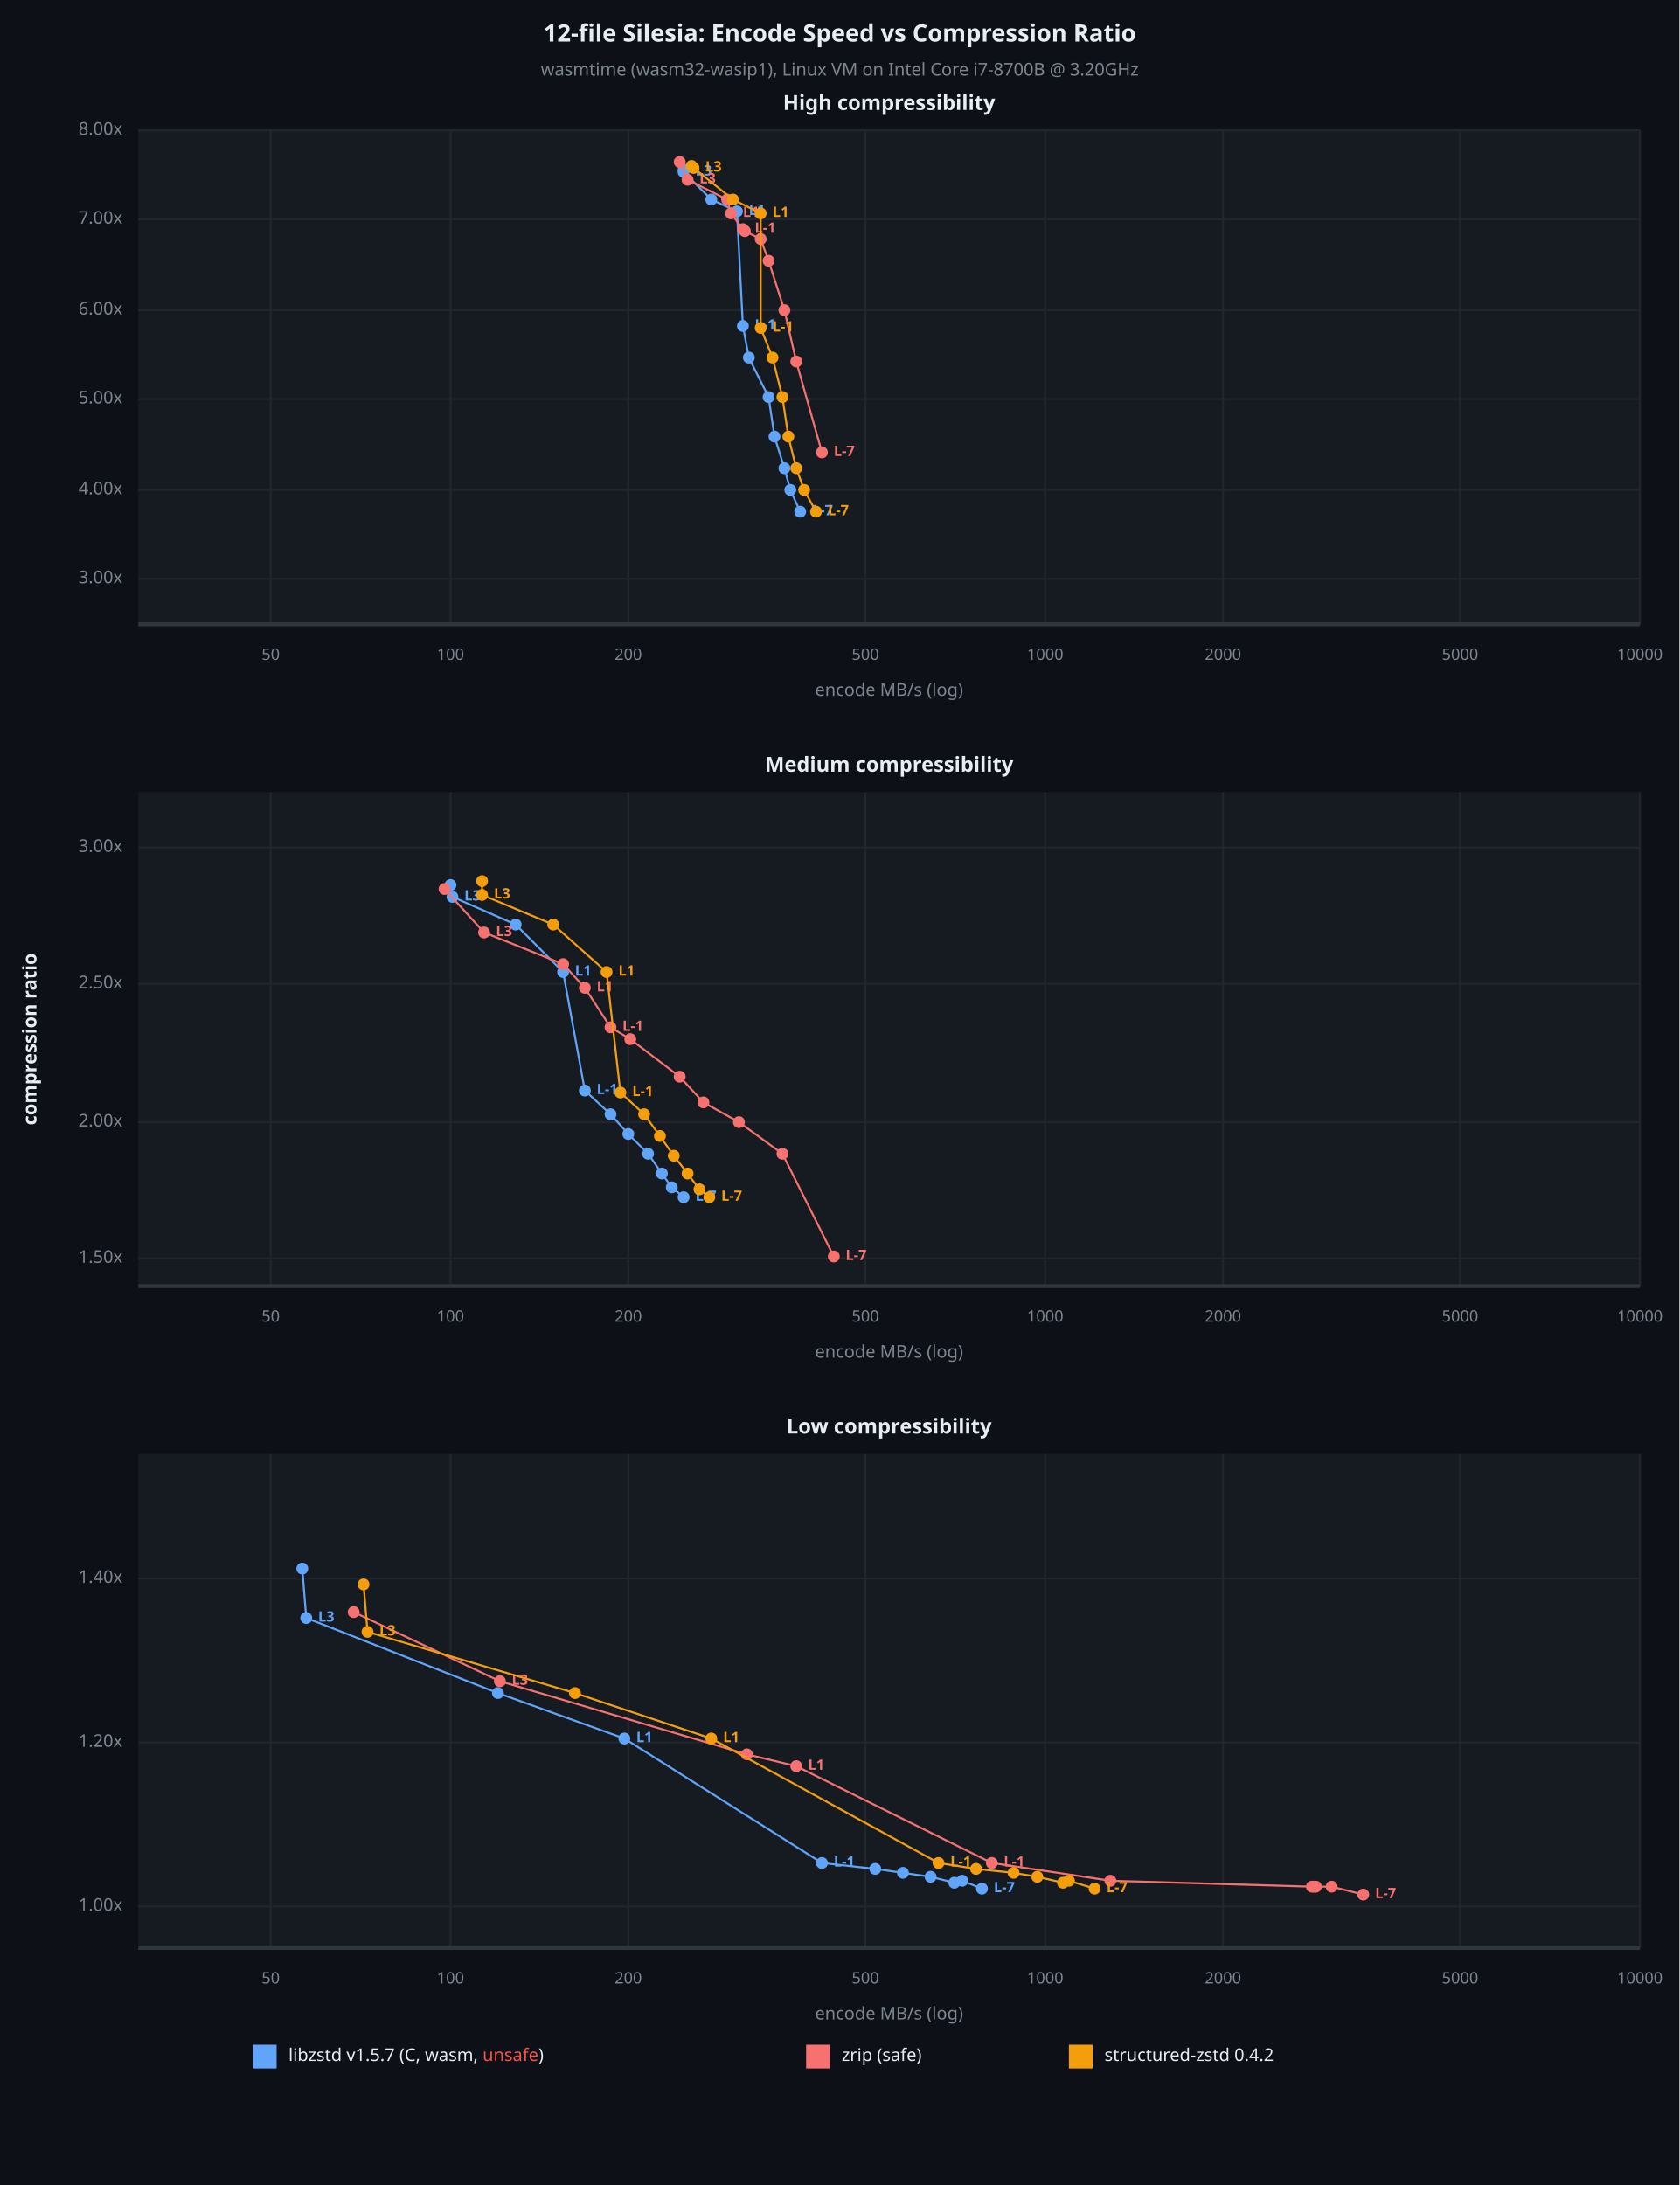
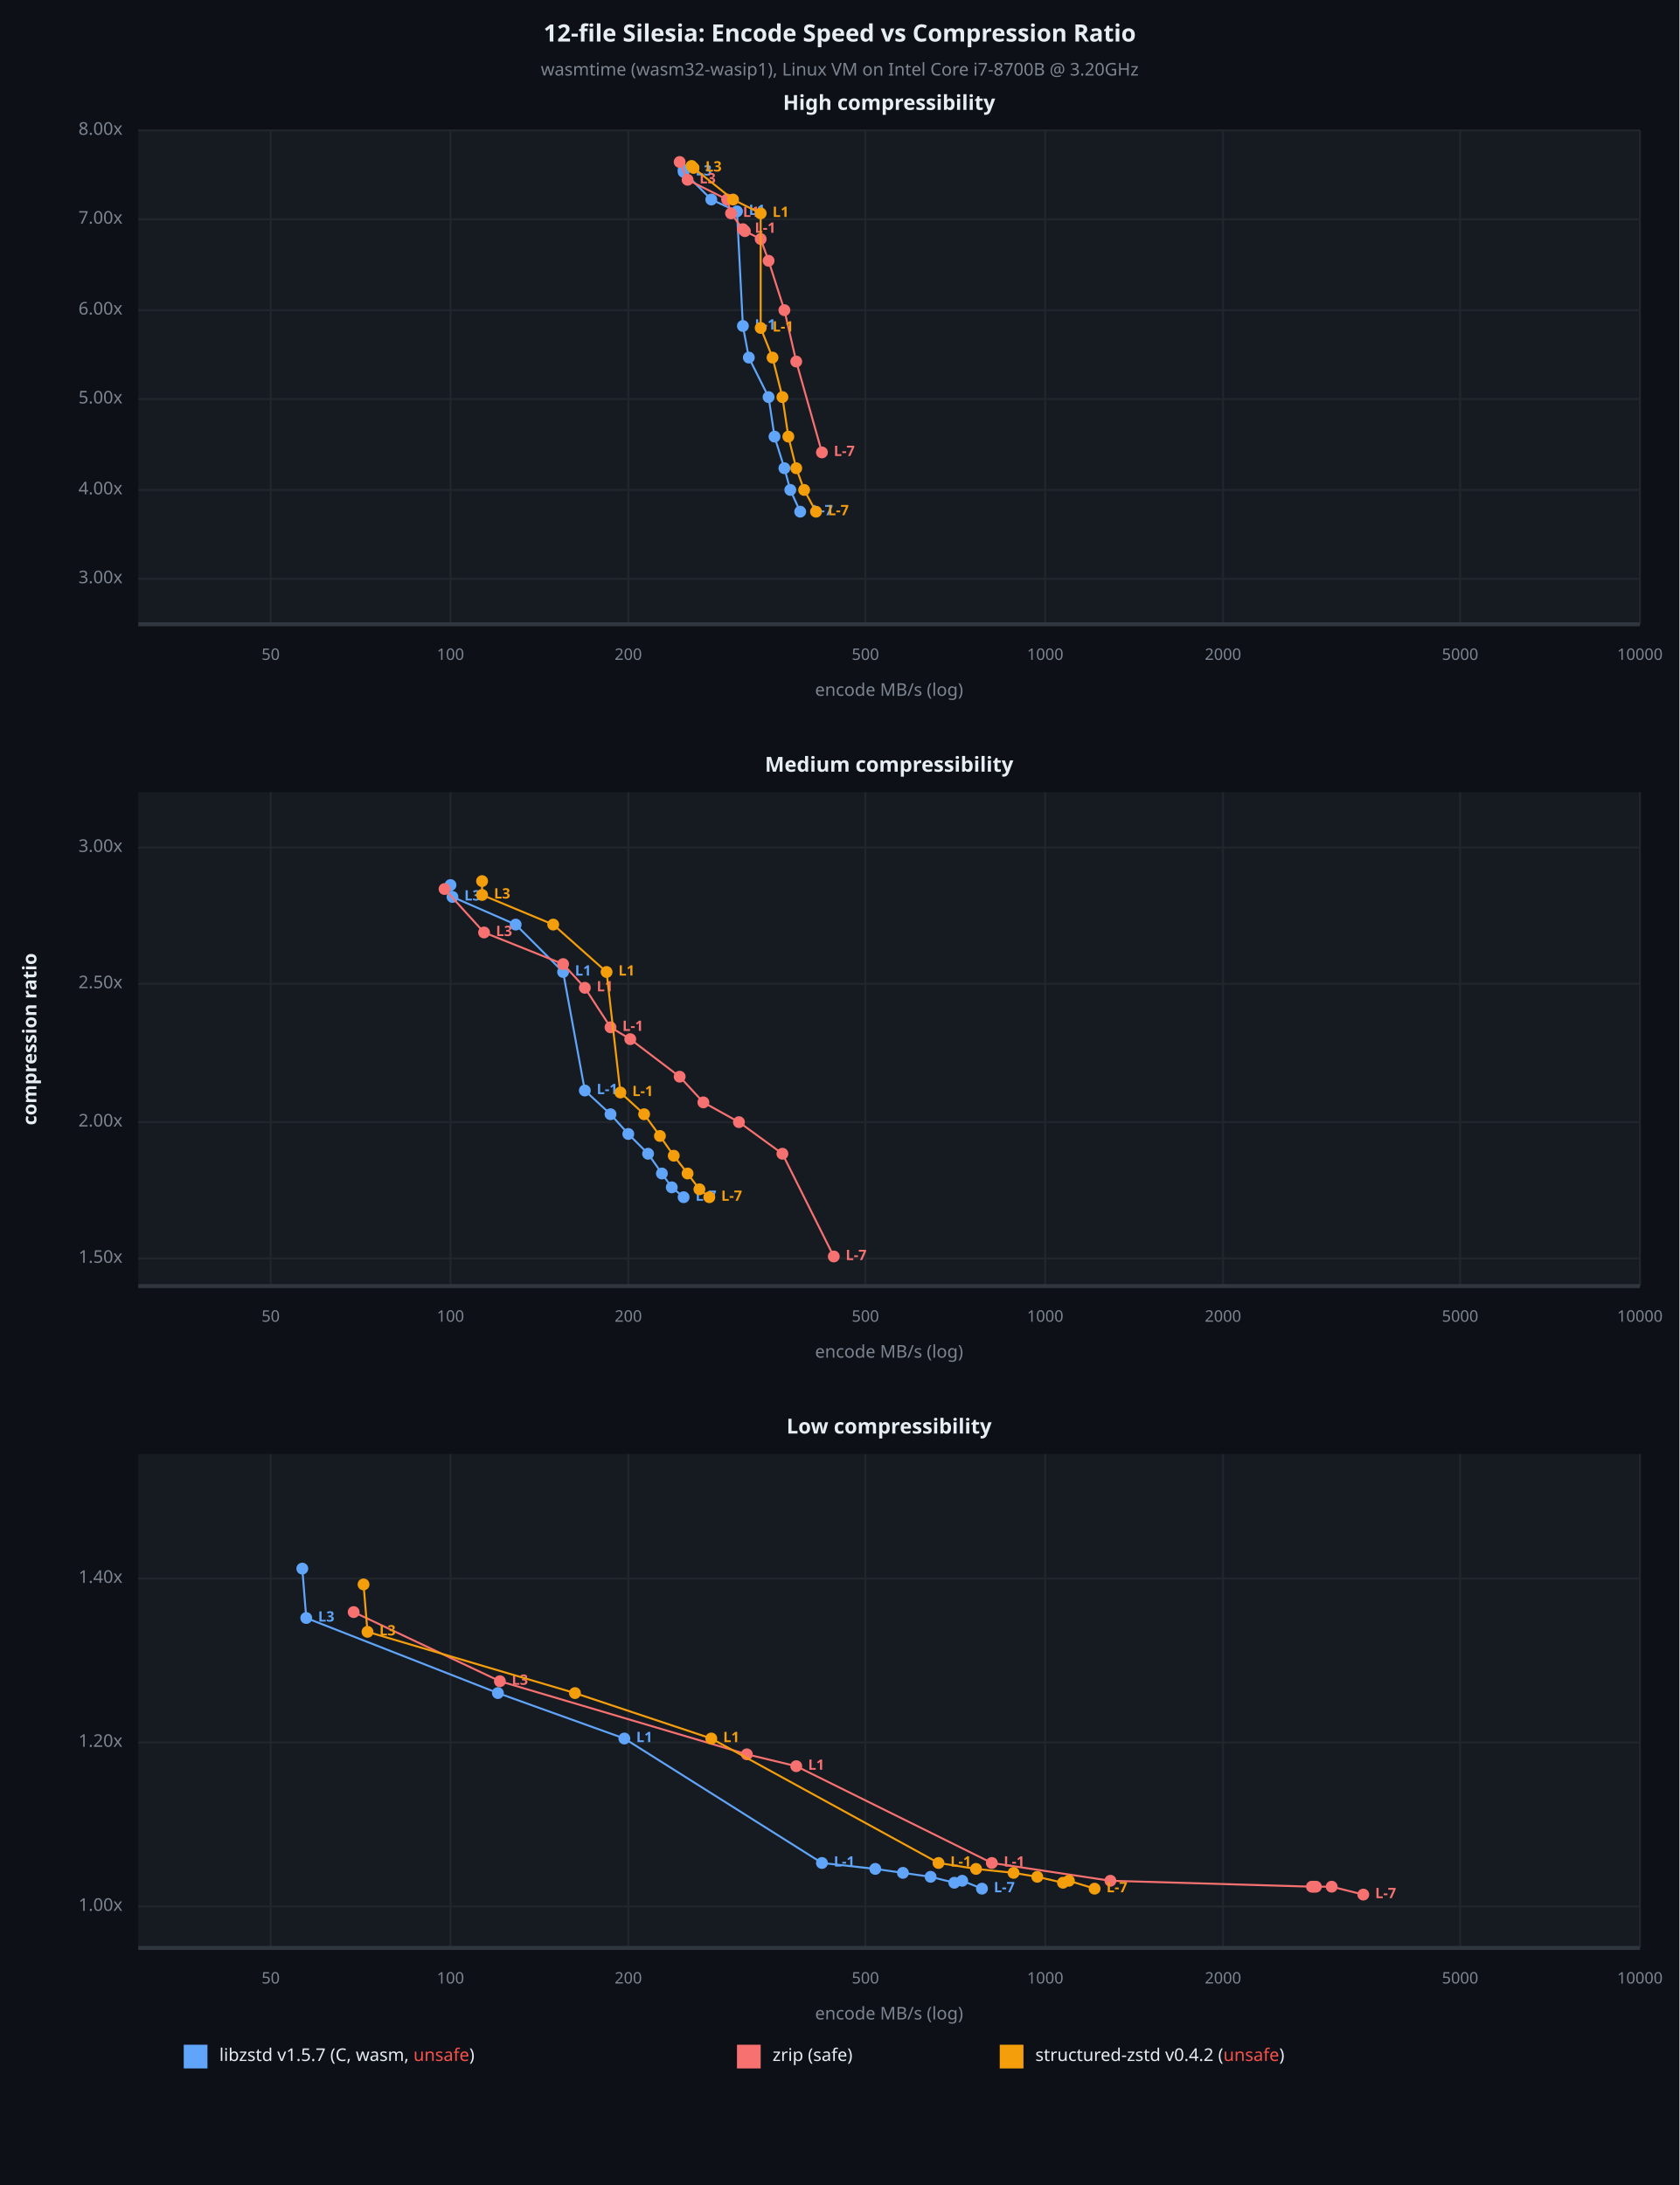
<svg xmlns="http://www.w3.org/2000/svg" viewBox="0 0 850 1106" font-family="system-ui, -apple-system, sans-serif">
  <rect x="0" y="0" width="850" height="1106" opacity="1" fill="#0D1117" stroke="none" />
  <text x="425" y="18" dy="0.5ex" text-anchor="middle" font-family="sans-serif" font-size="12.097" opacity="1" fill="#E6EDF3" font-weight="bold">
12-file Silesia: Encode Speed vs Compression Ratio
</text>
  <text x="425" y="36" dy="0.5ex" text-anchor="middle" font-family="sans-serif" font-size="8.871" opacity="1" fill="#7D8590">
wasmtime (wasm32-wasip1), Linux VM on Intel Core i7-8700B @ 3.20GHz
</text>
  <rect x="70" y="66" width="760" height="250" opacity="1" fill="#161B22" stroke="none" />
  <text x="450" y="53" dy="0.5ex" text-anchor="middle" font-family="sans-serif" font-size="10.484" opacity="1" fill="#E6EDF3" font-weight="bold">
High compressibility
</text>
  <polyline fill="none" opacity="1" stroke="#21262D" stroke-width="1" points="137,66 137,316 " />
  <text x="137" y="332" dy="0.5ex" text-anchor="middle" font-family="sans-serif" font-size="8.065" opacity="1" fill="#7D8590">
50
</text>
  <polyline fill="none" opacity="1" stroke="#21262D" stroke-width="1" points="228,66 228,316 " />
  <text x="228" y="332" dy="0.5ex" text-anchor="middle" font-family="sans-serif" font-size="8.065" opacity="1" fill="#7D8590">
100
</text>
  <polyline fill="none" opacity="1" stroke="#21262D" stroke-width="1" points="318,66 318,316 " />
  <text x="318" y="332" dy="0.5ex" text-anchor="middle" font-family="sans-serif" font-size="8.065" opacity="1" fill="#7D8590">
200
</text>
  <polyline fill="none" opacity="1" stroke="#21262D" stroke-width="1" points="438,66 438,316 " />
  <text x="438" y="332" dy="0.5ex" text-anchor="middle" font-family="sans-serif" font-size="8.065" opacity="1" fill="#7D8590">
500
</text>
  <polyline fill="none" opacity="1" stroke="#21262D" stroke-width="1" points="529,66 529,316 " />
  <text x="529" y="332" dy="0.5ex" text-anchor="middle" font-family="sans-serif" font-size="8.065" opacity="1" fill="#7D8590">
1000
</text>
  <polyline fill="none" opacity="1" stroke="#21262D" stroke-width="1" points="619,66 619,316 " />
  <text x="619" y="332" dy="0.5ex" text-anchor="middle" font-family="sans-serif" font-size="8.065" opacity="1" fill="#7D8590">
2000
</text>
  <polyline fill="none" opacity="1" stroke="#21262D" stroke-width="1" points="739,66 739,316 " />
  <text x="739" y="332" dy="0.5ex" text-anchor="middle" font-family="sans-serif" font-size="8.065" opacity="1" fill="#7D8590">
5000
</text>
  <polyline fill="none" opacity="1" stroke="#21262D" stroke-width="1" points="830,66 830,316 " />
  <text x="830" y="332" dy="0.5ex" text-anchor="middle" font-family="sans-serif" font-size="8.065" opacity="1" fill="#7D8590">
10000
</text>
  <polyline fill="none" opacity="1" stroke="#21262D" stroke-width="1" points="70,293 830,293 " />
  <text x="62" y="293" dy="0.5ex" text-anchor="end" font-family="sans-serif" font-size="8.871" opacity="1" fill="#7D8590">
3.00x
</text>
  <polyline fill="none" opacity="1" stroke="#21262D" stroke-width="1" points="70,248 830,248 " />
  <text x="62" y="248" dy="0.5ex" text-anchor="end" font-family="sans-serif" font-size="8.871" opacity="1" fill="#7D8590">
4.00x
</text>
  <polyline fill="none" opacity="1" stroke="#21262D" stroke-width="1" points="70,202 830,202 " />
  <text x="62" y="202" dy="0.5ex" text-anchor="end" font-family="sans-serif" font-size="8.871" opacity="1" fill="#7D8590">
5.00x
</text>
  <polyline fill="none" opacity="1" stroke="#21262D" stroke-width="1" points="70,157 830,157 " />
  <text x="62" y="157" dy="0.5ex" text-anchor="end" font-family="sans-serif" font-size="8.871" opacity="1" fill="#7D8590">
6.00x
</text>
  <polyline fill="none" opacity="1" stroke="#21262D" stroke-width="1" points="70,111 830,111 " />
  <text x="62" y="111" dy="0.5ex" text-anchor="end" font-family="sans-serif" font-size="8.871" opacity="1" fill="#7D8590">
7.00x
</text>
  <polyline fill="none" opacity="1" stroke="#21262D" stroke-width="1" points="70,66 830,66 " />
  <text x="62" y="66" dy="0.5ex" text-anchor="end" font-family="sans-serif" font-size="8.871" opacity="1" fill="#7D8590">
8.00x
</text>
  <polyline fill="none" opacity="1" stroke="#30363D" stroke-width="2" points="70,316 830,316 " />
  <polyline fill="none" opacity="1" stroke="#60A5FA" stroke-width="1" points="405,259 400,248 397,237 392,221 389,201 379,181 376,165 373,107 360,101 346,87 346,86 " />
  <circle cx="405" cy="259" r="3" opacity="1" fill="#60A5FA" stroke="none" stroke-width="1" />
  <text x="411" y="259" dy="0.5ex" text-anchor="start" font-family="sans-serif" font-size="7.258" opacity="1" fill="#60A5FA" font-weight="bold">
L-7
</text>
  <circle cx="400" cy="248" r="3" opacity="1" fill="#60A5FA" stroke="none" stroke-width="1" />
  <circle cx="397" cy="237" r="3" opacity="1" fill="#60A5FA" stroke="none" stroke-width="1" />
  <circle cx="392" cy="221" r="3" opacity="1" fill="#60A5FA" stroke="none" stroke-width="1" />
  <circle cx="389" cy="201" r="3" opacity="1" fill="#60A5FA" stroke="none" stroke-width="1" />
  <circle cx="379" cy="181" r="3" opacity="1" fill="#60A5FA" stroke="none" stroke-width="1" />
  <circle cx="376" cy="165" r="3" opacity="1" fill="#60A5FA" stroke="none" stroke-width="1" />
  <text x="382" y="165" dy="0.5ex" text-anchor="start" font-family="sans-serif" font-size="7.258" opacity="1" fill="#60A5FA" font-weight="bold">
L-1
</text>
  <circle cx="373" cy="107" r="3" opacity="1" fill="#60A5FA" stroke="none" stroke-width="1" />
  <text x="379" y="107" dy="0.5ex" text-anchor="start" font-family="sans-serif" font-size="7.258" opacity="1" fill="#60A5FA" font-weight="bold">
L1
</text>
  <circle cx="360" cy="101" r="3" opacity="1" fill="#60A5FA" stroke="none" stroke-width="1" />
  <circle cx="346" cy="87" r="3" opacity="1" fill="#60A5FA" stroke="none" stroke-width="1" />
  <text x="352" y="87" dy="0.5ex" text-anchor="start" font-family="sans-serif" font-size="7.258" opacity="1" fill="#60A5FA" font-weight="bold">
L3
</text>
  <circle cx="346" cy="86" r="3" opacity="1" fill="#60A5FA" stroke="none" stroke-width="1" />
  <polyline fill="none" opacity="1" stroke="#F87171" stroke-width="1" points="416,229 403,183 397,157 389,132 385,121 377,117 376,116 370,108 368,101 348,91 344,82 " />
  <circle cx="416" cy="229" r="3" opacity="1" fill="#F87171" stroke="none" stroke-width="1" />
  <text x="422" y="229" dy="0.5ex" text-anchor="start" font-family="sans-serif" font-size="7.258" opacity="1" fill="#F87171" font-weight="bold">
L-7
</text>
  <circle cx="403" cy="183" r="3" opacity="1" fill="#F87171" stroke="none" stroke-width="1" />
  <circle cx="397" cy="157" r="3" opacity="1" fill="#F87171" stroke="none" stroke-width="1" />
  <circle cx="389" cy="132" r="3" opacity="1" fill="#F87171" stroke="none" stroke-width="1" />
  <circle cx="385" cy="121" r="3" opacity="1" fill="#F87171" stroke="none" stroke-width="1" />
  <circle cx="377" cy="117" r="3" opacity="1" fill="#F87171" stroke="none" stroke-width="1" />
  <circle cx="376" cy="116" r="3" opacity="1" fill="#F87171" stroke="none" stroke-width="1" />
  <text x="382" y="116" dy="0.5ex" text-anchor="start" font-family="sans-serif" font-size="7.258" opacity="1" fill="#F87171" font-weight="bold">
L-1
</text>
  <circle cx="370" cy="108" r="3" opacity="1" fill="#F87171" stroke="none" stroke-width="1" />
  <text x="376" y="108" dy="0.5ex" text-anchor="start" font-family="sans-serif" font-size="7.258" opacity="1" fill="#F87171" font-weight="bold">
L1
</text>
  <circle cx="368" cy="101" r="3" opacity="1" fill="#F87171" stroke="none" stroke-width="1" />
  <circle cx="348" cy="91" r="3" opacity="1" fill="#F87171" stroke="none" stroke-width="1" />
  <text x="354" y="91" dy="0.5ex" text-anchor="start" font-family="sans-serif" font-size="7.258" opacity="1" fill="#F87171" font-weight="bold">
L3
</text>
  <circle cx="344" cy="82" r="3" opacity="1" fill="#F87171" stroke="none" stroke-width="1" />
  <polyline fill="none" opacity="1" stroke="#F59E0B" stroke-width="1" points="413,259 407,248 403,237 399,221 396,201 391,181 385,166 385,108 371,101 351,85 350,84 " />
  <circle cx="413" cy="259" r="3" opacity="1" fill="#F59E0B" stroke="none" stroke-width="1" />
  <text x="419" y="259" dy="0.5ex" text-anchor="start" font-family="sans-serif" font-size="7.258" opacity="1" fill="#F59E0B" font-weight="bold">
L-7
</text>
  <circle cx="407" cy="248" r="3" opacity="1" fill="#F59E0B" stroke="none" stroke-width="1" />
  <circle cx="403" cy="237" r="3" opacity="1" fill="#F59E0B" stroke="none" stroke-width="1" />
  <circle cx="399" cy="221" r="3" opacity="1" fill="#F59E0B" stroke="none" stroke-width="1" />
  <circle cx="396" cy="201" r="3" opacity="1" fill="#F59E0B" stroke="none" stroke-width="1" />
  <circle cx="391" cy="181" r="3" opacity="1" fill="#F59E0B" stroke="none" stroke-width="1" />
  <circle cx="385" cy="166" r="3" opacity="1" fill="#F59E0B" stroke="none" stroke-width="1" />
  <text x="391" y="166" dy="0.5ex" text-anchor="start" font-family="sans-serif" font-size="7.258" opacity="1" fill="#F59E0B" font-weight="bold">
L-1
</text>
  <circle cx="385" cy="108" r="3" opacity="1" fill="#F59E0B" stroke="none" stroke-width="1" />
  <text x="391" y="108" dy="0.5ex" text-anchor="start" font-family="sans-serif" font-size="7.258" opacity="1" fill="#F59E0B" font-weight="bold">
L1
</text>
  <circle cx="371" cy="101" r="3" opacity="1" fill="#F59E0B" stroke="none" stroke-width="1" />
  <circle cx="351" cy="85" r="3" opacity="1" fill="#F59E0B" stroke="none" stroke-width="1" />
  <text x="357" y="85" dy="0.5ex" text-anchor="start" font-family="sans-serif" font-size="7.258" opacity="1" fill="#F59E0B" font-weight="bold">
L3
</text>
  <circle cx="350" cy="84" r="3" opacity="1" fill="#F59E0B" stroke="none" stroke-width="1" />
  <text x="450" y="350" dy="0.5ex" text-anchor="middle" font-family="sans-serif" font-size="8.871" opacity="1" fill="#7D8590">
encode MB/s (log)
</text>
  <rect x="70" y="401" width="760" height="250" opacity="1" fill="#161B22" stroke="none" />
  <text x="450" y="388" dy="0.5ex" text-anchor="middle" font-family="sans-serif" font-size="10.484" opacity="1" fill="#E6EDF3" font-weight="bold">
Medium compressibility
</text>
  <polyline fill="none" opacity="1" stroke="#21262D" stroke-width="1" points="137,401 137,651 " />
  <text x="137" y="667" dy="0.5ex" text-anchor="middle" font-family="sans-serif" font-size="8.065" opacity="1" fill="#7D8590">
50
</text>
  <polyline fill="none" opacity="1" stroke="#21262D" stroke-width="1" points="228,401 228,651 " />
  <text x="228" y="667" dy="0.5ex" text-anchor="middle" font-family="sans-serif" font-size="8.065" opacity="1" fill="#7D8590">
100
</text>
  <polyline fill="none" opacity="1" stroke="#21262D" stroke-width="1" points="318,401 318,651 " />
  <text x="318" y="667" dy="0.5ex" text-anchor="middle" font-family="sans-serif" font-size="8.065" opacity="1" fill="#7D8590">
200
</text>
  <polyline fill="none" opacity="1" stroke="#21262D" stroke-width="1" points="438,401 438,651 " />
  <text x="438" y="667" dy="0.5ex" text-anchor="middle" font-family="sans-serif" font-size="8.065" opacity="1" fill="#7D8590">
500
</text>
  <polyline fill="none" opacity="1" stroke="#21262D" stroke-width="1" points="529,401 529,651 " />
  <text x="529" y="667" dy="0.5ex" text-anchor="middle" font-family="sans-serif" font-size="8.065" opacity="1" fill="#7D8590">
1000
</text>
  <polyline fill="none" opacity="1" stroke="#21262D" stroke-width="1" points="619,401 619,651 " />
  <text x="619" y="667" dy="0.5ex" text-anchor="middle" font-family="sans-serif" font-size="8.065" opacity="1" fill="#7D8590">
2000
</text>
  <polyline fill="none" opacity="1" stroke="#21262D" stroke-width="1" points="739,401 739,651 " />
  <text x="739" y="667" dy="0.5ex" text-anchor="middle" font-family="sans-serif" font-size="8.065" opacity="1" fill="#7D8590">
5000
</text>
  <polyline fill="none" opacity="1" stroke="#21262D" stroke-width="1" points="830,401 830,651 " />
  <text x="830" y="667" dy="0.5ex" text-anchor="middle" font-family="sans-serif" font-size="8.065" opacity="1" fill="#7D8590">
10000
</text>
  <polyline fill="none" opacity="1" stroke="#21262D" stroke-width="1" points="70,637 830,637 " />
  <text x="62" y="637" dy="0.5ex" text-anchor="end" font-family="sans-serif" font-size="8.871" opacity="1" fill="#7D8590">
1.50x
</text>
  <polyline fill="none" opacity="1" stroke="#21262D" stroke-width="1" points="70,568 830,568 " />
  <text x="62" y="568" dy="0.5ex" text-anchor="end" font-family="sans-serif" font-size="8.871" opacity="1" fill="#7D8590">
2.00x
</text>
  <polyline fill="none" opacity="1" stroke="#21262D" stroke-width="1" points="70,498 830,498 " />
  <text x="62" y="498" dy="0.5ex" text-anchor="end" font-family="sans-serif" font-size="8.871" opacity="1" fill="#7D8590">
2.50x
</text>
  <polyline fill="none" opacity="1" stroke="#21262D" stroke-width="1" points="70,429 830,429 " />
  <text x="62" y="429" dy="0.5ex" text-anchor="end" font-family="sans-serif" font-size="8.871" opacity="1" fill="#7D8590">
3.00x
</text>
  <polyline fill="none" opacity="1" stroke="#30363D" stroke-width="2" points="70,651 830,651 " />
  <polyline fill="none" opacity="1" stroke="#60A5FA" stroke-width="1" points="346,606 340,601 335,594 328,584 318,574 309,564 296,552 285,492 261,468 229,454 228,448 " />
  <circle cx="346" cy="606" r="3" opacity="1" fill="#60A5FA" stroke="none" stroke-width="1" />
  <text x="352" y="606" dy="0.5ex" text-anchor="start" font-family="sans-serif" font-size="7.258" opacity="1" fill="#60A5FA" font-weight="bold">
L-7
</text>
  <circle cx="340" cy="601" r="3" opacity="1" fill="#60A5FA" stroke="none" stroke-width="1" />
  <circle cx="335" cy="594" r="3" opacity="1" fill="#60A5FA" stroke="none" stroke-width="1" />
  <circle cx="328" cy="584" r="3" opacity="1" fill="#60A5FA" stroke="none" stroke-width="1" />
  <circle cx="318" cy="574" r="3" opacity="1" fill="#60A5FA" stroke="none" stroke-width="1" />
  <circle cx="309" cy="564" r="3" opacity="1" fill="#60A5FA" stroke="none" stroke-width="1" />
  <circle cx="296" cy="552" r="3" opacity="1" fill="#60A5FA" stroke="none" stroke-width="1" />
  <text x="302" y="552" dy="0.5ex" text-anchor="start" font-family="sans-serif" font-size="7.258" opacity="1" fill="#60A5FA" font-weight="bold">
L-1
</text>
  <circle cx="285" cy="492" r="3" opacity="1" fill="#60A5FA" stroke="none" stroke-width="1" />
  <text x="291" y="492" dy="0.5ex" text-anchor="start" font-family="sans-serif" font-size="7.258" opacity="1" fill="#60A5FA" font-weight="bold">
L1
</text>
  <circle cx="261" cy="468" r="3" opacity="1" fill="#60A5FA" stroke="none" stroke-width="1" />
  <circle cx="229" cy="454" r="3" opacity="1" fill="#60A5FA" stroke="none" stroke-width="1" />
  <text x="235" y="454" dy="0.5ex" text-anchor="start" font-family="sans-serif" font-size="7.258" opacity="1" fill="#60A5FA" font-weight="bold">
L3
</text>
  <circle cx="228" cy="448" r="3" opacity="1" fill="#60A5FA" stroke="none" stroke-width="1" />
  <polyline fill="none" opacity="1" stroke="#F87171" stroke-width="1" points="422,636 396,584 374,568 356,558 344,545 319,526 309,520 296,500 285,488 245,472 225,450 " />
  <circle cx="422" cy="636" r="3" opacity="1" fill="#F87171" stroke="none" stroke-width="1" />
  <text x="428" y="636" dy="0.5ex" text-anchor="start" font-family="sans-serif" font-size="7.258" opacity="1" fill="#F87171" font-weight="bold">
L-7
</text>
  <circle cx="396" cy="584" r="3" opacity="1" fill="#F87171" stroke="none" stroke-width="1" />
  <circle cx="374" cy="568" r="3" opacity="1" fill="#F87171" stroke="none" stroke-width="1" />
  <circle cx="356" cy="558" r="3" opacity="1" fill="#F87171" stroke="none" stroke-width="1" />
  <circle cx="344" cy="545" r="3" opacity="1" fill="#F87171" stroke="none" stroke-width="1" />
  <circle cx="319" cy="526" r="3" opacity="1" fill="#F87171" stroke="none" stroke-width="1" />
  <circle cx="309" cy="520" r="3" opacity="1" fill="#F87171" stroke="none" stroke-width="1" />
  <text x="315" y="520" dy="0.5ex" text-anchor="start" font-family="sans-serif" font-size="7.258" opacity="1" fill="#F87171" font-weight="bold">
L-1
</text>
  <circle cx="296" cy="500" r="3" opacity="1" fill="#F87171" stroke="none" stroke-width="1" />
  <text x="302" y="500" dy="0.5ex" text-anchor="start" font-family="sans-serif" font-size="7.258" opacity="1" fill="#F87171" font-weight="bold">
L1
</text>
  <circle cx="285" cy="488" r="3" opacity="1" fill="#F87171" stroke="none" stroke-width="1" />
  <circle cx="245" cy="472" r="3" opacity="1" fill="#F87171" stroke="none" stroke-width="1" />
  <text x="251" y="472" dy="0.5ex" text-anchor="start" font-family="sans-serif" font-size="7.258" opacity="1" fill="#F87171" font-weight="bold">
L3
</text>
  <circle cx="225" cy="450" r="3" opacity="1" fill="#F87171" stroke="none" stroke-width="1" />
  <polyline fill="none" opacity="1" stroke="#F59E0B" stroke-width="1" points="359,606 354,602 348,594 341,585 334,575 326,564 314,553 307,492 280,468 244,453 244,446 " />
  <circle cx="359" cy="606" r="3" opacity="1" fill="#F59E0B" stroke="none" stroke-width="1" />
  <text x="365" y="606" dy="0.5ex" text-anchor="start" font-family="sans-serif" font-size="7.258" opacity="1" fill="#F59E0B" font-weight="bold">
L-7
</text>
  <circle cx="354" cy="602" r="3" opacity="1" fill="#F59E0B" stroke="none" stroke-width="1" />
  <circle cx="348" cy="594" r="3" opacity="1" fill="#F59E0B" stroke="none" stroke-width="1" />
  <circle cx="341" cy="585" r="3" opacity="1" fill="#F59E0B" stroke="none" stroke-width="1" />
  <circle cx="334" cy="575" r="3" opacity="1" fill="#F59E0B" stroke="none" stroke-width="1" />
  <circle cx="326" cy="564" r="3" opacity="1" fill="#F59E0B" stroke="none" stroke-width="1" />
  <circle cx="314" cy="553" r="3" opacity="1" fill="#F59E0B" stroke="none" stroke-width="1" />
  <text x="320" y="553" dy="0.5ex" text-anchor="start" font-family="sans-serif" font-size="7.258" opacity="1" fill="#F59E0B" font-weight="bold">
L-1
</text>
  <circle cx="307" cy="492" r="3" opacity="1" fill="#F59E0B" stroke="none" stroke-width="1" />
  <text x="313" y="492" dy="0.5ex" text-anchor="start" font-family="sans-serif" font-size="7.258" opacity="1" fill="#F59E0B" font-weight="bold">
L1
</text>
  <circle cx="280" cy="468" r="3" opacity="1" fill="#F59E0B" stroke="none" stroke-width="1" />
  <circle cx="244" cy="453" r="3" opacity="1" fill="#F59E0B" stroke="none" stroke-width="1" />
  <text x="250" y="453" dy="0.5ex" text-anchor="start" font-family="sans-serif" font-size="7.258" opacity="1" fill="#F59E0B" font-weight="bold">
L3
</text>
  <circle cx="244" cy="446" r="3" opacity="1" fill="#F59E0B" stroke="none" stroke-width="1" />
  <text x="450" y="685" dy="0.5ex" text-anchor="middle" font-family="sans-serif" font-size="8.871" opacity="1" fill="#7D8590">
encode MB/s (log)
</text>
  <rect x="70" y="736" width="760" height="250" opacity="1" fill="#161B22" stroke="none" />
  <text x="450" y="723" dy="0.5ex" text-anchor="middle" font-family="sans-serif" font-size="10.484" opacity="1" fill="#E6EDF3" font-weight="bold">
Low compressibility
</text>
  <polyline fill="none" opacity="1" stroke="#21262D" stroke-width="1" points="137,736 137,986 " />
  <text x="137" y="1002" dy="0.5ex" text-anchor="middle" font-family="sans-serif" font-size="8.065" opacity="1" fill="#7D8590">
50
</text>
  <polyline fill="none" opacity="1" stroke="#21262D" stroke-width="1" points="228,736 228,986 " />
  <text x="228" y="1002" dy="0.5ex" text-anchor="middle" font-family="sans-serif" font-size="8.065" opacity="1" fill="#7D8590">
100
</text>
  <polyline fill="none" opacity="1" stroke="#21262D" stroke-width="1" points="318,736 318,986 " />
  <text x="318" y="1002" dy="0.5ex" text-anchor="middle" font-family="sans-serif" font-size="8.065" opacity="1" fill="#7D8590">
200
</text>
  <polyline fill="none" opacity="1" stroke="#21262D" stroke-width="1" points="438,736 438,986 " />
  <text x="438" y="1002" dy="0.5ex" text-anchor="middle" font-family="sans-serif" font-size="8.065" opacity="1" fill="#7D8590">
500
</text>
  <polyline fill="none" opacity="1" stroke="#21262D" stroke-width="1" points="529,736 529,986 " />
  <text x="529" y="1002" dy="0.5ex" text-anchor="middle" font-family="sans-serif" font-size="8.065" opacity="1" fill="#7D8590">
1000
</text>
  <polyline fill="none" opacity="1" stroke="#21262D" stroke-width="1" points="619,736 619,986 " />
  <text x="619" y="1002" dy="0.5ex" text-anchor="middle" font-family="sans-serif" font-size="8.065" opacity="1" fill="#7D8590">
2000
</text>
  <polyline fill="none" opacity="1" stroke="#21262D" stroke-width="1" points="739,736 739,986 " />
  <text x="739" y="1002" dy="0.5ex" text-anchor="middle" font-family="sans-serif" font-size="8.065" opacity="1" fill="#7D8590">
5000
</text>
  <polyline fill="none" opacity="1" stroke="#21262D" stroke-width="1" points="830,736 830,986 " />
  <text x="830" y="1002" dy="0.5ex" text-anchor="middle" font-family="sans-serif" font-size="8.065" opacity="1" fill="#7D8590">
10000
</text>
  <polyline fill="none" opacity="1" stroke="#21262D" stroke-width="1" points="70,965 830,965 " />
  <text x="62" y="965" dy="0.5ex" text-anchor="end" font-family="sans-serif" font-size="8.871" opacity="1" fill="#7D8590">
1.00x
</text>
  <polyline fill="none" opacity="1" stroke="#21262D" stroke-width="1" points="70,882 830,882 " />
  <text x="62" y="882" dy="0.5ex" text-anchor="end" font-family="sans-serif" font-size="8.871" opacity="1" fill="#7D8590">
1.20x
</text>
  <polyline fill="none" opacity="1" stroke="#21262D" stroke-width="1" points="70,799 830,799 " />
  <text x="62" y="799" dy="0.5ex" text-anchor="end" font-family="sans-serif" font-size="8.871" opacity="1" fill="#7D8590">
1.40x
</text>
  <polyline fill="none" opacity="1" stroke="#30363D" stroke-width="2" points="70,986 830,986 " />
  <polyline fill="none" opacity="1" stroke="#60A5FA" stroke-width="1" points="497,956 487,952 483,953 471,950 457,948 443,946 416,943 316,880 252,857 155,819 153,794 " />
  <circle cx="497" cy="956" r="3" opacity="1" fill="#60A5FA" stroke="none" stroke-width="1" />
  <text x="503" y="956" dy="0.5ex" text-anchor="start" font-family="sans-serif" font-size="7.258" opacity="1" fill="#60A5FA" font-weight="bold">
L-7
</text>
  <circle cx="487" cy="952" r="3" opacity="1" fill="#60A5FA" stroke="none" stroke-width="1" />
  <circle cx="483" cy="953" r="3" opacity="1" fill="#60A5FA" stroke="none" stroke-width="1" />
  <circle cx="471" cy="950" r="3" opacity="1" fill="#60A5FA" stroke="none" stroke-width="1" />
  <circle cx="457" cy="948" r="3" opacity="1" fill="#60A5FA" stroke="none" stroke-width="1" />
  <circle cx="443" cy="946" r="3" opacity="1" fill="#60A5FA" stroke="none" stroke-width="1" />
  <circle cx="416" cy="943" r="3" opacity="1" fill="#60A5FA" stroke="none" stroke-width="1" />
  <text x="422" y="943" dy="0.5ex" text-anchor="start" font-family="sans-serif" font-size="7.258" opacity="1" fill="#60A5FA" font-weight="bold">
L-1
</text>
  <circle cx="316" cy="880" r="3" opacity="1" fill="#60A5FA" stroke="none" stroke-width="1" />
  <text x="322" y="880" dy="0.5ex" text-anchor="start" font-family="sans-serif" font-size="7.258" opacity="1" fill="#60A5FA" font-weight="bold">
L1
</text>
  <circle cx="252" cy="857" r="3" opacity="1" fill="#60A5FA" stroke="none" stroke-width="1" />
  <circle cx="155" cy="819" r="3" opacity="1" fill="#60A5FA" stroke="none" stroke-width="1" />
  <text x="161" y="819" dy="0.5ex" text-anchor="start" font-family="sans-serif" font-size="7.258" opacity="1" fill="#60A5FA" font-weight="bold">
L3
</text>
  <circle cx="153" cy="794" r="3" opacity="1" fill="#60A5FA" stroke="none" stroke-width="1" />
  <polyline fill="none" opacity="1" stroke="#F87171" stroke-width="1" points="690,959 674,955 666,955 665,955 664,955 562,952 502,943 403,894 378,888 253,851 179,816 " />
  <circle cx="690" cy="959" r="3" opacity="1" fill="#F87171" stroke="none" stroke-width="1" />
  <text x="696" y="959" dy="0.5ex" text-anchor="start" font-family="sans-serif" font-size="7.258" opacity="1" fill="#F87171" font-weight="bold">
L-7
</text>
  <circle cx="674" cy="955" r="3" opacity="1" fill="#F87171" stroke="none" stroke-width="1" />
  <circle cx="666" cy="955" r="3" opacity="1" fill="#F87171" stroke="none" stroke-width="1" />
  <circle cx="665" cy="955" r="3" opacity="1" fill="#F87171" stroke="none" stroke-width="1" />
  <circle cx="664" cy="955" r="3" opacity="1" fill="#F87171" stroke="none" stroke-width="1" />
  <circle cx="562" cy="952" r="3" opacity="1" fill="#F87171" stroke="none" stroke-width="1" />
  <circle cx="502" cy="943" r="3" opacity="1" fill="#F87171" stroke="none" stroke-width="1" />
  <text x="508" y="943" dy="0.5ex" text-anchor="start" font-family="sans-serif" font-size="7.258" opacity="1" fill="#F87171" font-weight="bold">
L-1
</text>
  <circle cx="403" cy="894" r="3" opacity="1" fill="#F87171" stroke="none" stroke-width="1" />
  <text x="409" y="894" dy="0.5ex" text-anchor="start" font-family="sans-serif" font-size="7.258" opacity="1" fill="#F87171" font-weight="bold">
L1
</text>
  <circle cx="378" cy="888" r="3" opacity="1" fill="#F87171" stroke="none" stroke-width="1" />
  <circle cx="253" cy="851" r="3" opacity="1" fill="#F87171" stroke="none" stroke-width="1" />
  <text x="259" y="851" dy="0.5ex" text-anchor="start" font-family="sans-serif" font-size="7.258" opacity="1" fill="#F87171" font-weight="bold">
L3
</text>
  <circle cx="179" cy="816" r="3" opacity="1" fill="#F87171" stroke="none" stroke-width="1" />
  <polyline fill="none" opacity="1" stroke="#F59E0B" stroke-width="1" points="554,956 541,952 538,953 525,950 513,948 494,946 475,943 360,880 291,857 186,826 184,802 " />
  <circle cx="554" cy="956" r="3" opacity="1" fill="#F59E0B" stroke="none" stroke-width="1" />
  <text x="560" y="956" dy="0.5ex" text-anchor="start" font-family="sans-serif" font-size="7.258" opacity="1" fill="#F59E0B" font-weight="bold">
L-7
</text>
  <circle cx="541" cy="952" r="3" opacity="1" fill="#F59E0B" stroke="none" stroke-width="1" />
  <circle cx="538" cy="953" r="3" opacity="1" fill="#F59E0B" stroke="none" stroke-width="1" />
  <circle cx="525" cy="950" r="3" opacity="1" fill="#F59E0B" stroke="none" stroke-width="1" />
  <circle cx="513" cy="948" r="3" opacity="1" fill="#F59E0B" stroke="none" stroke-width="1" />
  <circle cx="494" cy="946" r="3" opacity="1" fill="#F59E0B" stroke="none" stroke-width="1" />
  <circle cx="475" cy="943" r="3" opacity="1" fill="#F59E0B" stroke="none" stroke-width="1" />
  <text x="481" y="943" dy="0.5ex" text-anchor="start" font-family="sans-serif" font-size="7.258" opacity="1" fill="#F59E0B" font-weight="bold">
L-1
</text>
  <circle cx="360" cy="880" r="3" opacity="1" fill="#F59E0B" stroke="none" stroke-width="1" />
  <text x="366" y="880" dy="0.5ex" text-anchor="start" font-family="sans-serif" font-size="7.258" opacity="1" fill="#F59E0B" font-weight="bold">
L1
</text>
  <circle cx="291" cy="857" r="3" opacity="1" fill="#F59E0B" stroke="none" stroke-width="1" />
  <circle cx="186" cy="826" r="3" opacity="1" fill="#F59E0B" stroke="none" stroke-width="1" />
  <text x="192" y="826" dy="0.5ex" text-anchor="start" font-family="sans-serif" font-size="7.258" opacity="1" fill="#F59E0B" font-weight="bold">
L3
</text>
  <circle cx="184" cy="802" r="3" opacity="1" fill="#F59E0B" stroke="none" stroke-width="1" />
  <text x="450" y="1020" dy="0.5ex" text-anchor="middle" font-family="sans-serif" font-size="8.871" opacity="1" fill="#7D8590">
encode MB/s (log)
</text>
  <text x="16" y="526" dy="0.5ex" text-anchor="middle" font-family="sans-serif" font-size="9.677" opacity="1" fill="#E6EDF3" font-weight="bold" transform="rotate(270, 16, 526)">
compression ratio
</text>
-   <rect x="128" y="1035" width="12" height="12" opacity="1" fill="#60A5FA" stroke="none" />
-   <text x="146" y="1041" dy="0.5ex" text-anchor="start" font-family="sans-serif" font-size="8.871" opacity="1" fill="#E6EDF3">
+   <rect x="93" y="1035" width="12" height="12" opacity="1" fill="#60A5FA" stroke="none" />
+   <text x="111" y="1041" dy="0.5ex" text-anchor="start" font-family="sans-serif" font-size="8.871" opacity="1" fill="#E6EDF3">
libzstd v1.5.7 (C, wasm, <tspan fill="#F85149">unsafe</tspan>)
</text>
-   <rect x="408" y="1035" width="12" height="12" opacity="1" fill="#F87171" stroke="none" />
-   <text x="426" y="1041" dy="0.5ex" text-anchor="start" font-family="sans-serif" font-size="8.871" opacity="1" fill="#E6EDF3">
+   <rect x="373" y="1035" width="12" height="12" opacity="1" fill="#F87171" stroke="none" />
+   <text x="391" y="1041" dy="0.5ex" text-anchor="start" font-family="sans-serif" font-size="8.871" opacity="1" fill="#E6EDF3">
zrip (safe)
</text>
-   <rect x="541" y="1035" width="12" height="12" opacity="1" fill="#F59E0B" stroke="none" />
-   <text x="559" y="1041" dy="0.5ex" text-anchor="start" font-family="sans-serif" font-size="8.871" opacity="1" fill="#E6EDF3">
- structured-zstd 0.4.2
+   <rect x="506" y="1035" width="12" height="12" opacity="1" fill="#F59E0B" stroke="none" />
+   <text x="524" y="1041" dy="0.5ex" text-anchor="start" font-family="sans-serif" font-size="8.871" opacity="1" fill="#E6EDF3">
+ structured-zstd v0.4.2 (<tspan fill="#F85149">unsafe</tspan>)
</text>
</svg>
